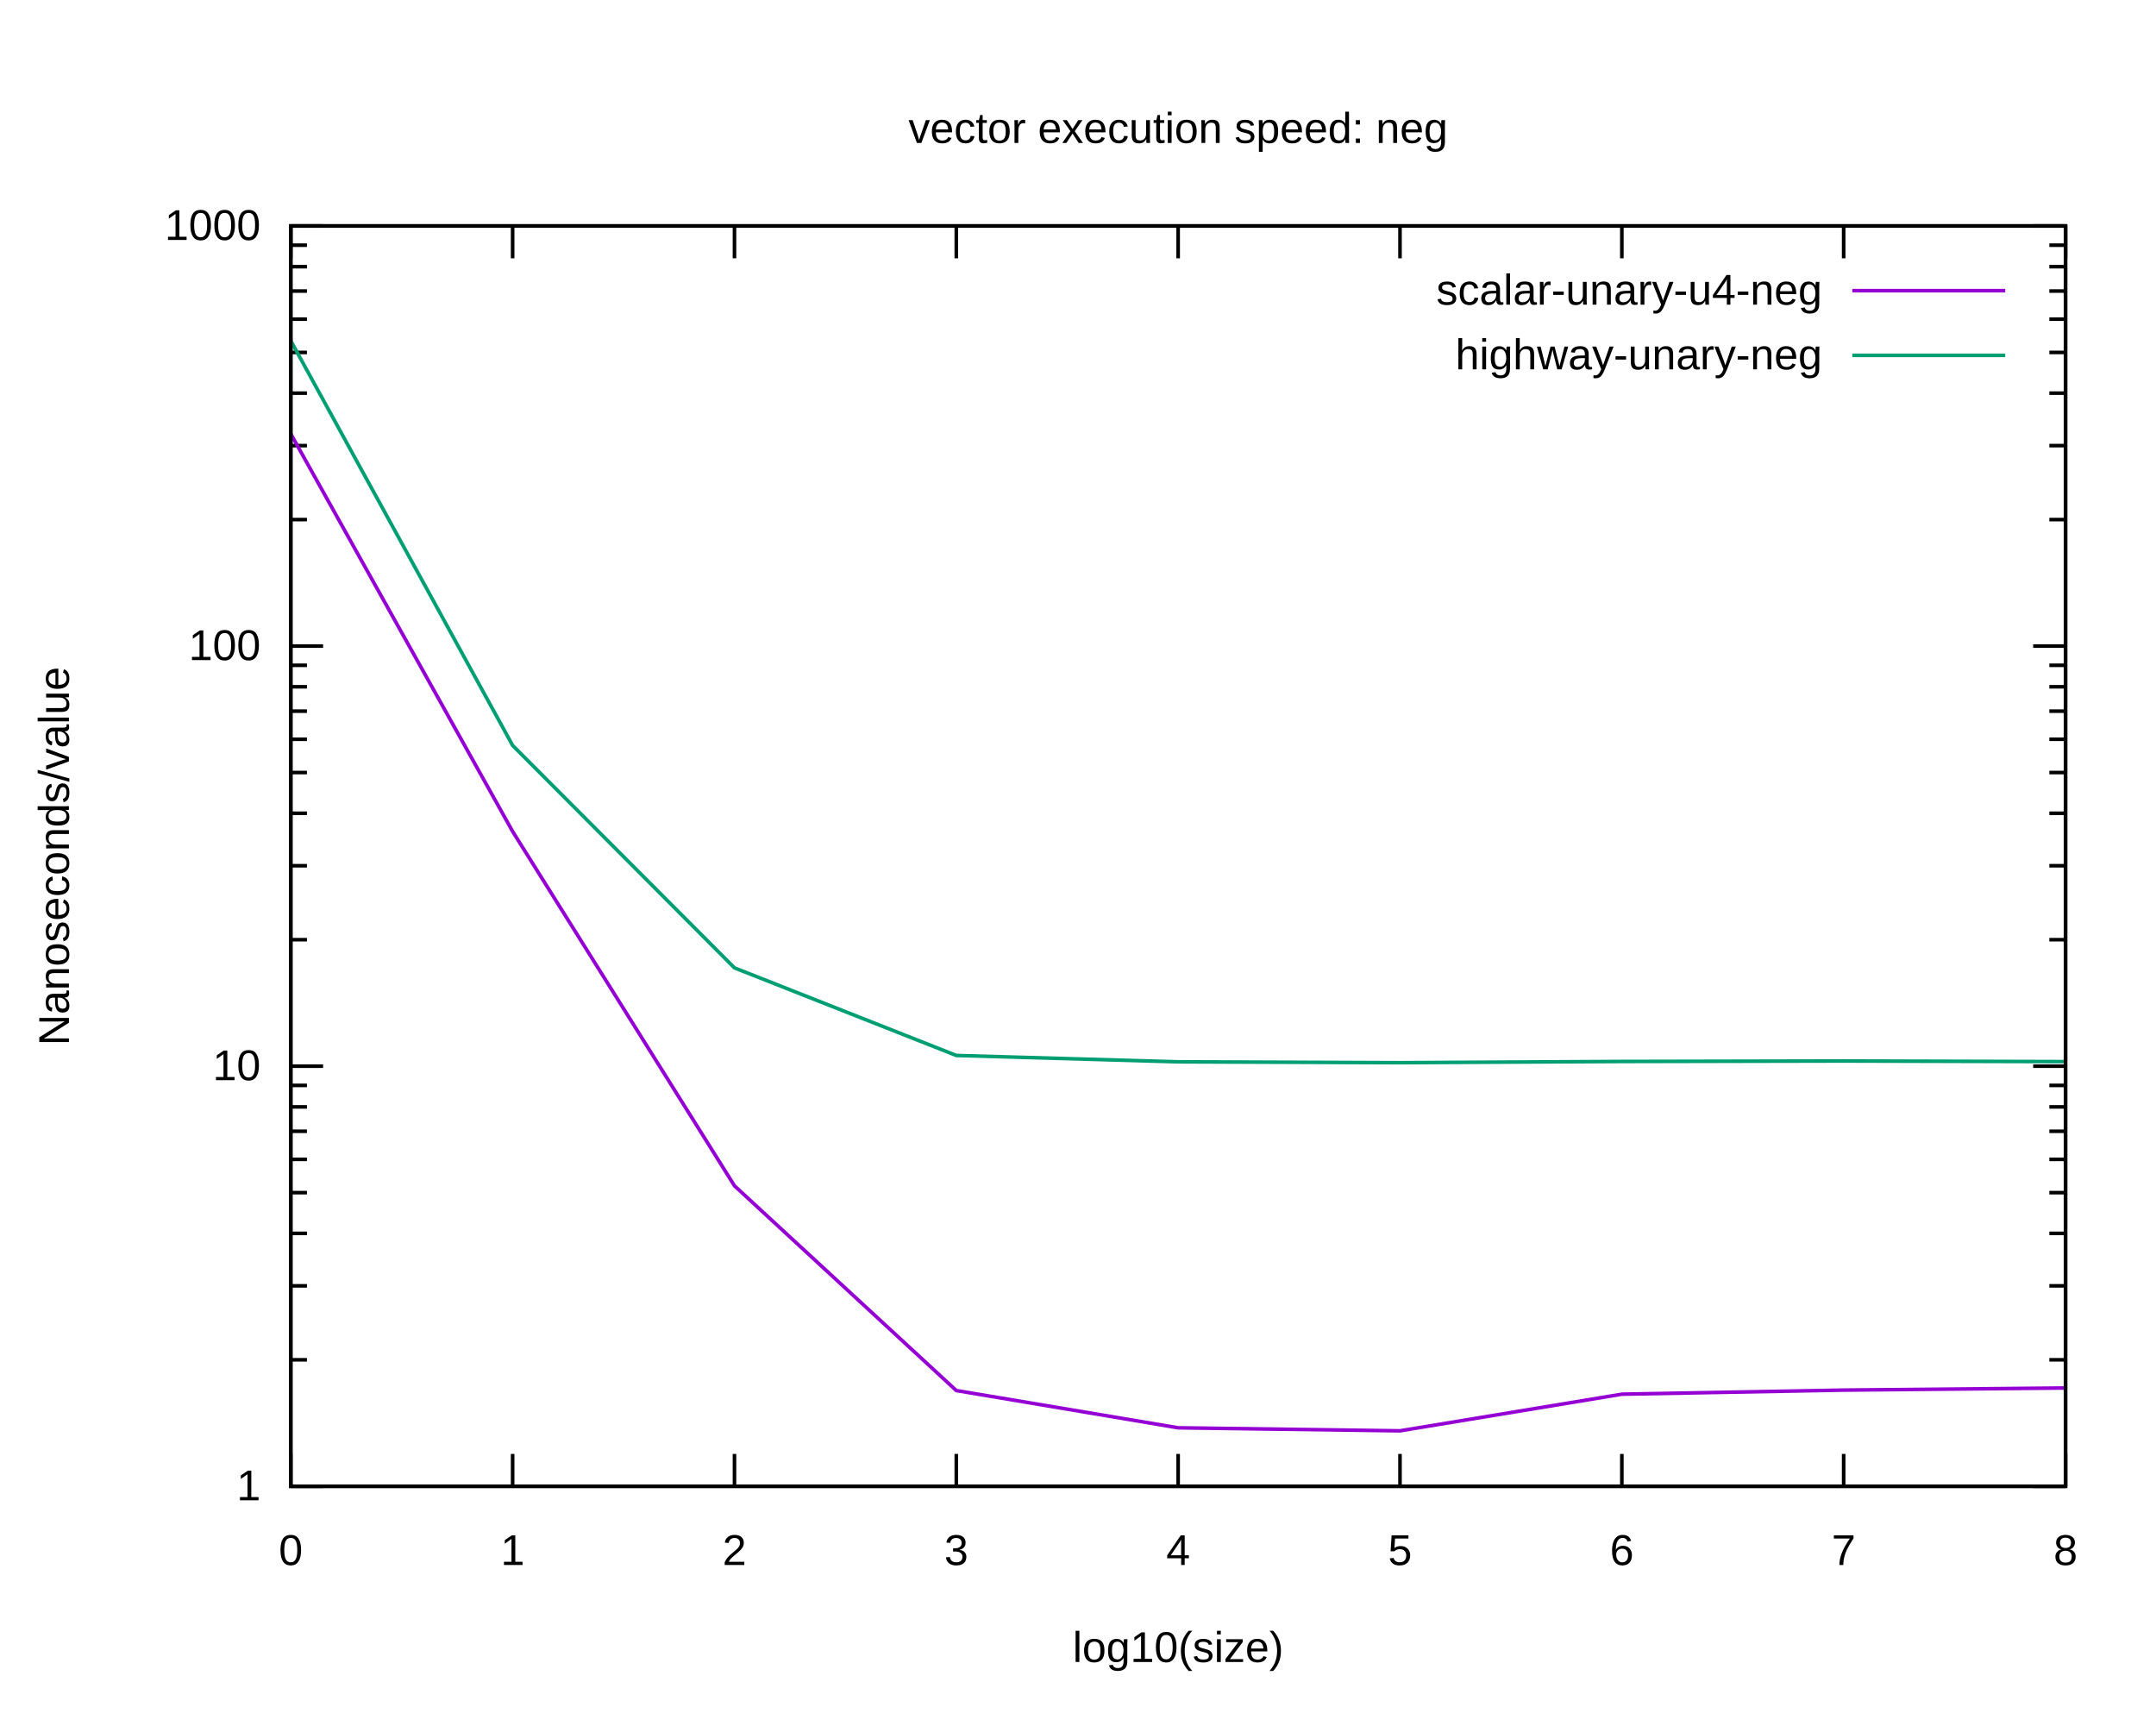
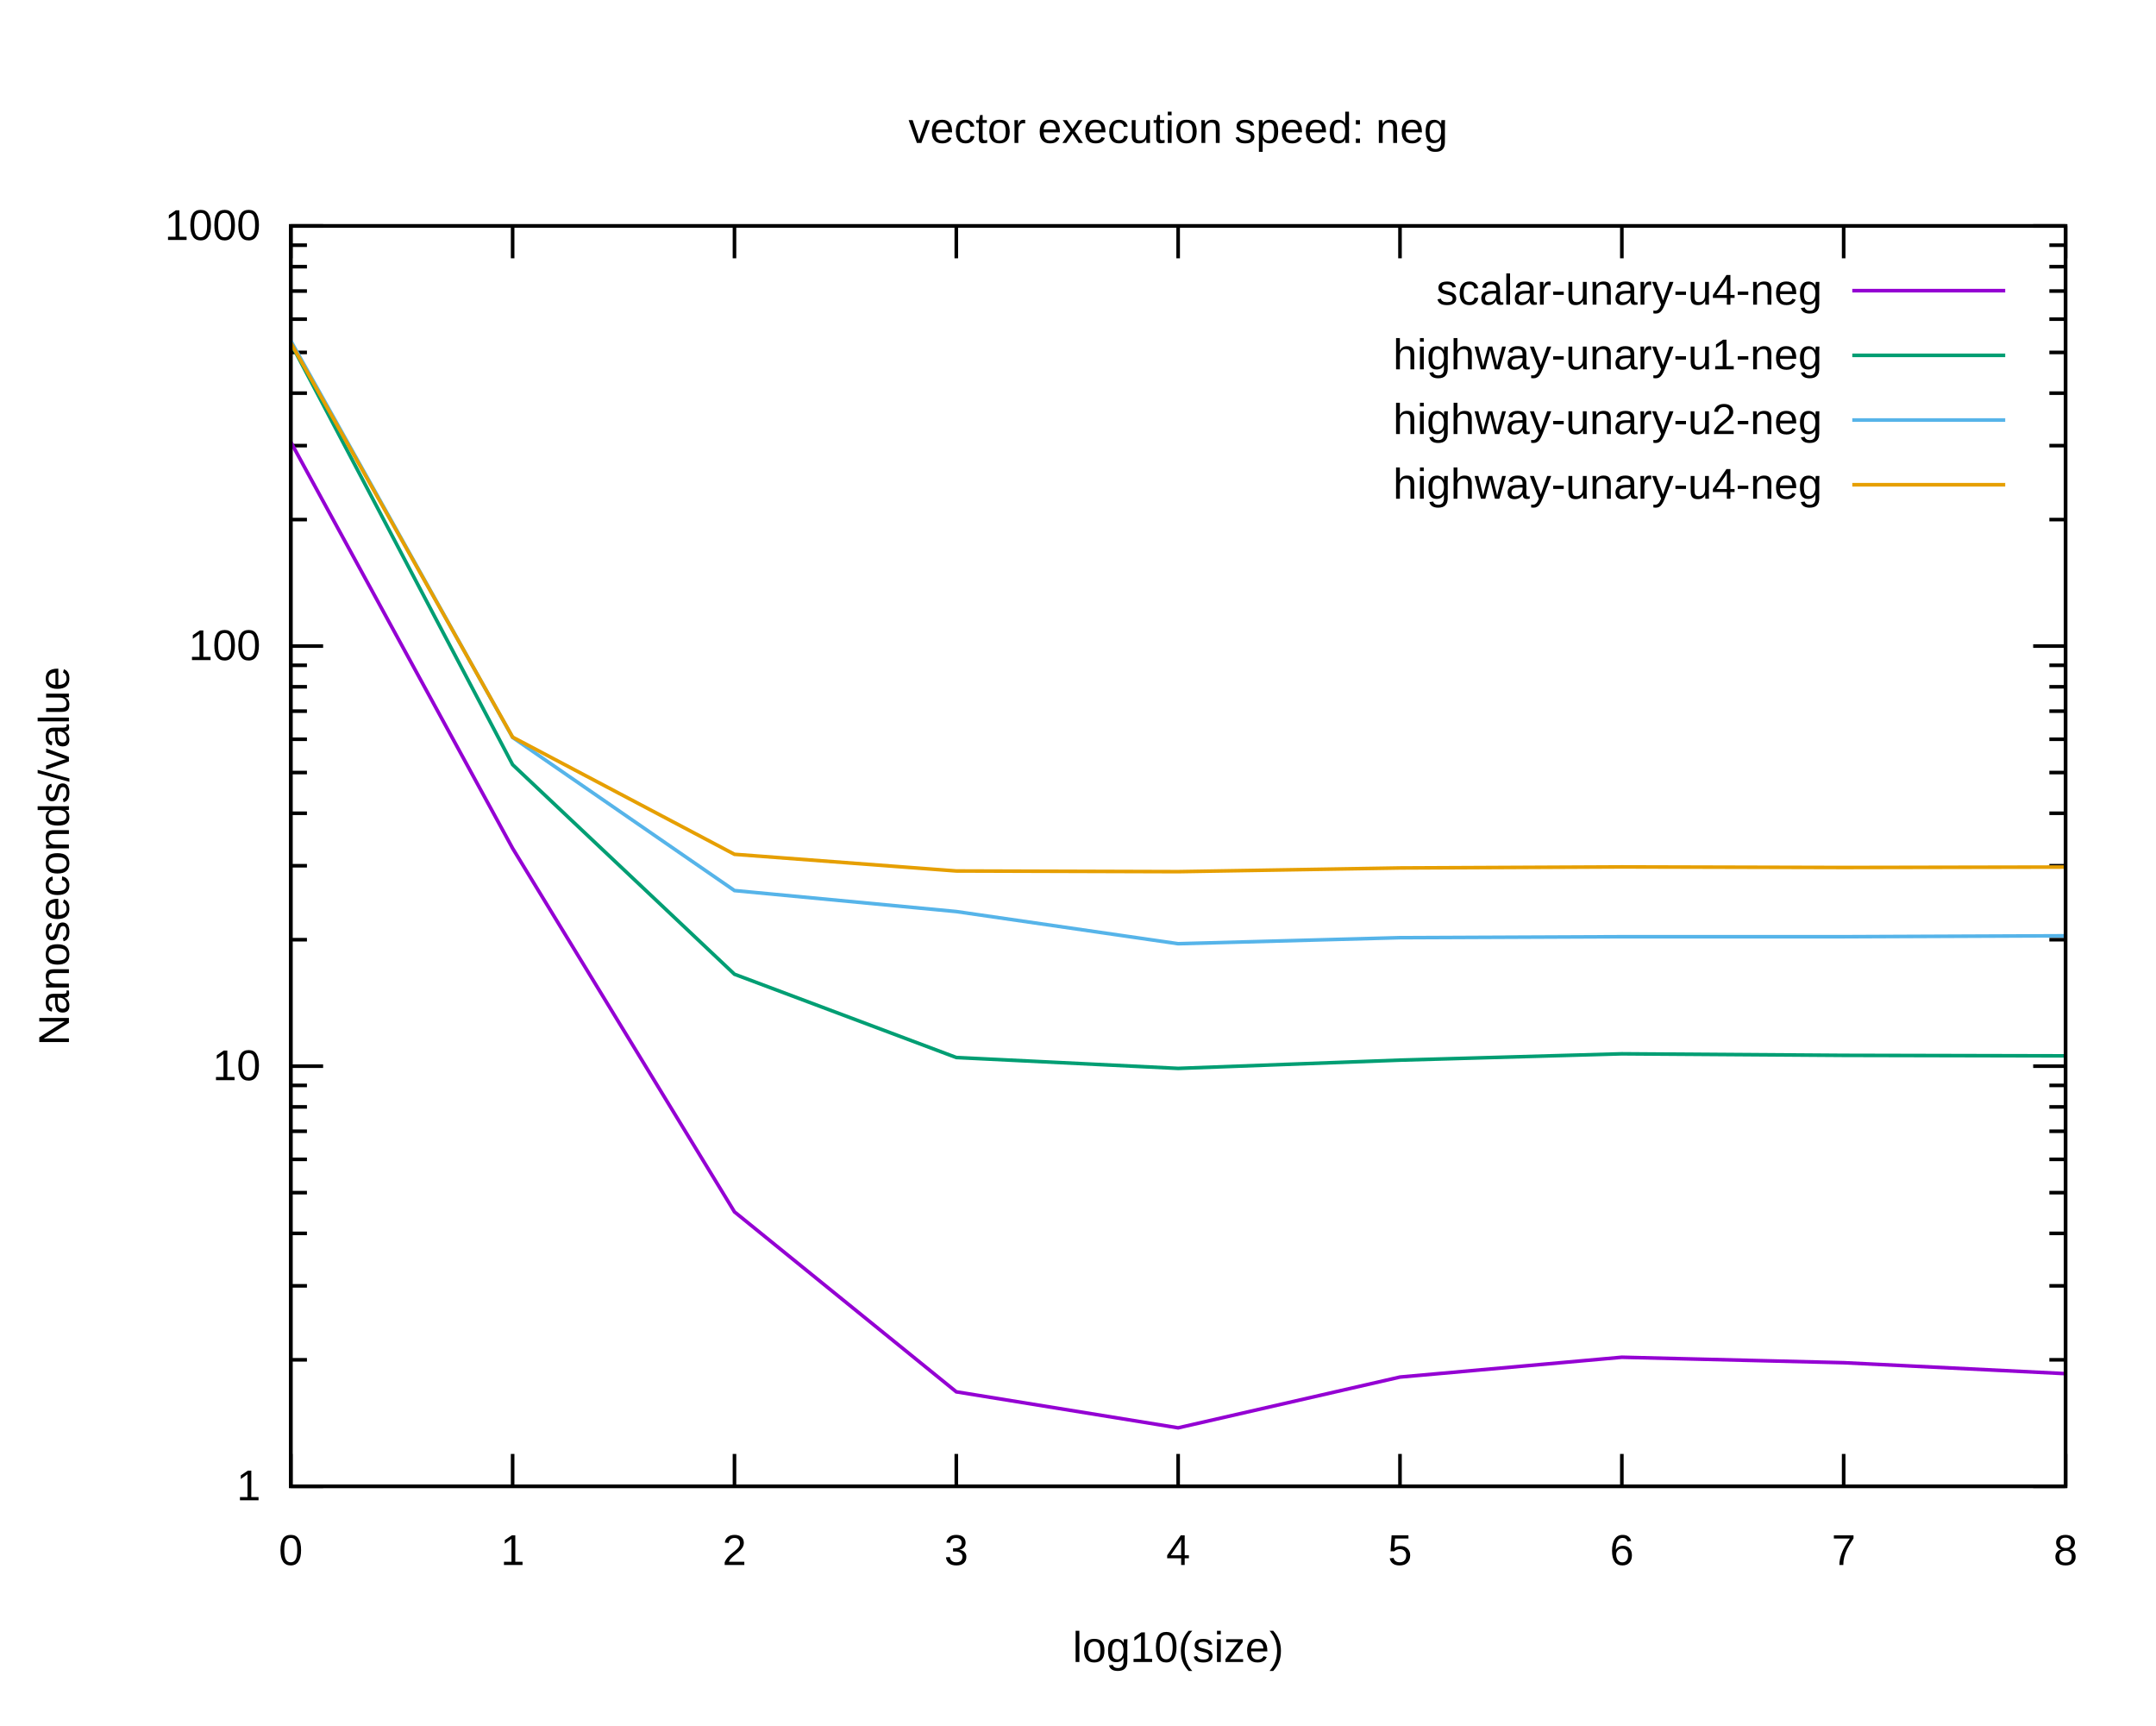
<svg xmlns="http://www.w3.org/2000/svg" xmlns:xlink="http://www.w3.org/1999/xlink" viewBox="0 0 600 480">
  <g id="gnuplot_canvas">
    <rect x="0" y="0" width="600" height="480" fill="none" />
    <defs>
      <circle id="gpDot" r="0.5" stroke-width="0.5" stroke="currentColor" />
      <path id="gpPt0" stroke-width="0.222" stroke="currentColor" d="M-1,0 h2 M0,-1 v2" />
      <path id="gpPt1" stroke-width="0.222" stroke="currentColor" d="M-1,-1 L1,1 M1,-1 L-1,1" />
      <path id="gpPt2" stroke-width="0.222" stroke="currentColor" d="M-1,0 L1,0 M0,-1 L0,1 M-1,-1 L1,1 M-1,1 L1,-1" />
      <rect id="gpPt3" stroke-width="0.222" stroke="currentColor" x="-1" y="-1" width="2" height="2" />
      <rect id="gpPt4" stroke-width="0.222" stroke="currentColor" fill="currentColor" x="-1" y="-1" width="2" height="2" />
      <circle id="gpPt5" stroke-width="0.222" stroke="currentColor" cx="0" cy="0" r="1" />
      <use xlink:href="#gpPt5" id="gpPt6" fill="currentColor" stroke="none" />
      <path id="gpPt7" stroke-width="0.222" stroke="currentColor" d="M0,-1.33 L-1.33,0.67 L1.33,0.67 z" />
      <use xlink:href="#gpPt7" id="gpPt8" fill="currentColor" stroke="none" />
      <use xlink:href="#gpPt7" id="gpPt9" stroke="currentColor" transform="rotate(180)" />
      <use xlink:href="#gpPt9" id="gpPt10" fill="currentColor" stroke="none" />
      <use xlink:href="#gpPt3" id="gpPt11" stroke="currentColor" transform="rotate(45)" />
      <use xlink:href="#gpPt11" id="gpPt12" fill="currentColor" stroke="none" />
      <path id="gpPt13" stroke-width="0.222" stroke="currentColor" d="M0,1.330 L1.265,0.411 L0.782,-1.067 L-0.782,-1.076 L-1.265,0.411 z" />
      <use xlink:href="#gpPt13" id="gpPt14" fill="currentColor" stroke="none" />
      <filter id="textbox" filterUnits="objectBoundingBox" x="0" y="0" height="1" width="1">
        <feFlood flood-color="white" flood-opacity="1" result="bgnd" />
        <feComposite in="SourceGraphic" in2="bgnd" operator="atop" />
      </filter>
      <filter id="greybox" filterUnits="objectBoundingBox" x="0" y="0" height="1" width="1">
        <feFlood flood-color="lightgrey" flood-opacity="1" result="grey" />
        <feComposite in="SourceGraphic" in2="grey" operator="atop" />
      </filter>
    </defs>
    <g fill="none" color="white" stroke="currentColor" stroke-width="1.00" stroke-linecap="butt" stroke-linejoin="miter">
</g>
    <g fill="none" color="black" stroke="currentColor" stroke-width="1.00" stroke-linecap="butt" stroke-linejoin="miter">
      <path stroke="black" d="M80.92,413.54 L89.92,413.54 M574.82,413.54 L565.82,413.54  " />
      <g transform="translate(72.53,417.44)" stroke="none" fill="black" font-family="Arial" font-size="12.00" text-anchor="end">
        <text>
          <tspan font-family="Arial"> 1</tspan>
        </text>
      </g>
    </g>
    <g fill="none" color="black" stroke="currentColor" stroke-width="1.00" stroke-linecap="butt" stroke-linejoin="miter">
      <path stroke="black" d="M80.92,378.35 L85.42,378.35 M574.82,378.35 L570.32,378.35 M80.92,357.77 L85.42,357.77 M574.82,357.77 L570.32,357.77   M80.92,343.17 L85.42,343.17 M574.82,343.17 L570.32,343.17 M80.92,331.84 L85.42,331.84 M574.82,331.84 L570.32,331.84   M80.92,322.58 L85.42,322.58 M574.82,322.58 L570.32,322.58 M80.92,314.76 L85.42,314.76 M574.82,314.76 L570.32,314.76   M80.92,307.98 L85.42,307.98 M574.82,307.98 L570.32,307.98 M80.92,302.00 L85.42,302.00 M574.82,302.00 L570.32,302.00   M80.92,296.65 L89.92,296.65 M574.82,296.65 L565.82,296.65  " />
      <g transform="translate(72.53,300.55)" stroke="none" fill="black" font-family="Arial" font-size="12.00" text-anchor="end">
        <text>
          <tspan font-family="Arial"> 10</tspan>
        </text>
      </g>
    </g>
    <g fill="none" color="black" stroke="currentColor" stroke-width="1.00" stroke-linecap="butt" stroke-linejoin="miter">
      <path stroke="black" d="M80.92,261.46 L85.42,261.46 M574.82,261.46 L570.32,261.46 M80.92,240.88 L85.42,240.88 M574.82,240.88 L570.32,240.88   M80.92,226.28 L85.42,226.28 M574.82,226.28 L570.32,226.28 M80.92,214.95 L85.42,214.95 M574.82,214.95 L570.32,214.95   M80.92,205.69 L85.42,205.69 M574.82,205.69 L570.32,205.69 M80.92,197.87 L85.42,197.87 M574.82,197.87 L570.32,197.87   M80.92,191.09 L85.42,191.09 M574.82,191.09 L570.32,191.09 M80.92,185.11 L85.42,185.11 M574.82,185.11 L570.32,185.11   M80.92,179.76 L89.92,179.76 M574.82,179.76 L565.82,179.76  " />
      <g transform="translate(72.53,183.66)" stroke="none" fill="black" font-family="Arial" font-size="12.00" text-anchor="end">
        <text>
          <tspan font-family="Arial"> 100</tspan>
        </text>
      </g>
    </g>
    <g fill="none" color="black" stroke="currentColor" stroke-width="1.00" stroke-linecap="butt" stroke-linejoin="miter">
      <path stroke="black" d="M80.92,144.57 L85.42,144.57 M574.82,144.57 L570.32,144.57 M80.92,123.99 L85.42,123.99 M574.82,123.99 L570.32,123.99   M80.92,109.39 L85.42,109.39 M574.82,109.39 L570.32,109.39 M80.92,98.06 L85.42,98.06 M574.82,98.06 L570.32,98.06   M80.92,88.80 L85.42,88.80 M574.82,88.80 L570.32,88.80 M80.92,80.98 L85.42,80.98 M574.82,80.98 L570.32,80.98   M80.92,74.20 L85.42,74.20 M574.82,74.20 L570.32,74.20 M80.92,68.22 L85.42,68.22 M574.82,68.22 L570.32,68.22   M80.92,62.87 L89.92,62.87 M574.82,62.87 L565.82,62.87  " />
      <g transform="translate(72.53,66.77)" stroke="none" fill="black" font-family="Arial" font-size="12.00" text-anchor="end">
        <text>
          <tspan font-family="Arial"> 1000</tspan>
        </text>
      </g>
    </g>
    <g fill="none" color="black" stroke="currentColor" stroke-width="1.00" stroke-linecap="butt" stroke-linejoin="miter">
      <path stroke="black" d="M80.92,413.54 L80.92,404.54 M80.92,62.87 L80.92,71.87  " />
      <g transform="translate(80.92,435.44)" stroke="none" fill="black" font-family="Arial" font-size="12.00" text-anchor="middle">
        <text>
          <tspan font-family="Arial"> 0</tspan>
        </text>
      </g>
    </g>
    <g fill="none" color="black" stroke="currentColor" stroke-width="1.00" stroke-linecap="butt" stroke-linejoin="miter">
      <path stroke="black" d="M142.66,413.54 L142.66,404.54 M142.66,62.87 L142.66,71.87  " />
      <g transform="translate(142.66,435.44)" stroke="none" fill="black" font-family="Arial" font-size="12.00" text-anchor="middle">
        <text>
          <tspan font-family="Arial"> 1</tspan>
        </text>
      </g>
    </g>
    <g fill="none" color="black" stroke="currentColor" stroke-width="1.00" stroke-linecap="butt" stroke-linejoin="miter">
      <path stroke="black" d="M204.40,413.54 L204.40,404.54 M204.40,62.87 L204.40,71.87  " />
      <g transform="translate(204.40,435.44)" stroke="none" fill="black" font-family="Arial" font-size="12.00" text-anchor="middle">
        <text>
          <tspan font-family="Arial"> 2</tspan>
        </text>
      </g>
    </g>
    <g fill="none" color="black" stroke="currentColor" stroke-width="1.00" stroke-linecap="butt" stroke-linejoin="miter">
      <path stroke="black" d="M266.13,413.54 L266.13,404.54 M266.13,62.87 L266.13,71.87  " />
      <g transform="translate(266.13,435.44)" stroke="none" fill="black" font-family="Arial" font-size="12.00" text-anchor="middle">
        <text>
          <tspan font-family="Arial"> 3</tspan>
        </text>
      </g>
    </g>
    <g fill="none" color="black" stroke="currentColor" stroke-width="1.00" stroke-linecap="butt" stroke-linejoin="miter">
      <path stroke="black" d="M327.87,413.54 L327.87,404.54 M327.87,62.87 L327.87,71.87  " />
      <g transform="translate(327.87,435.44)" stroke="none" fill="black" font-family="Arial" font-size="12.00" text-anchor="middle">
        <text>
          <tspan font-family="Arial"> 4</tspan>
        </text>
      </g>
    </g>
    <g fill="none" color="black" stroke="currentColor" stroke-width="1.00" stroke-linecap="butt" stroke-linejoin="miter">
      <path stroke="black" d="M389.61,413.54 L389.61,404.54 M389.61,62.87 L389.61,71.87  " />
      <g transform="translate(389.61,435.44)" stroke="none" fill="black" font-family="Arial" font-size="12.00" text-anchor="middle">
        <text>
          <tspan font-family="Arial"> 5</tspan>
        </text>
      </g>
    </g>
    <g fill="none" color="black" stroke="currentColor" stroke-width="1.00" stroke-linecap="butt" stroke-linejoin="miter">
      <path stroke="black" d="M451.35,413.54 L451.35,404.54 M451.35,62.87 L451.35,71.87  " />
      <g transform="translate(451.35,435.44)" stroke="none" fill="black" font-family="Arial" font-size="12.00" text-anchor="middle">
        <text>
          <tspan font-family="Arial"> 6</tspan>
        </text>
      </g>
    </g>
    <g fill="none" color="black" stroke="currentColor" stroke-width="1.00" stroke-linecap="butt" stroke-linejoin="miter">
      <path stroke="black" d="M513.08,413.54 L513.08,404.54 M513.08,62.87 L513.08,71.87  " />
      <g transform="translate(513.08,435.44)" stroke="none" fill="black" font-family="Arial" font-size="12.00" text-anchor="middle">
        <text>
          <tspan font-family="Arial"> 7</tspan>
        </text>
      </g>
    </g>
    <g fill="none" color="black" stroke="currentColor" stroke-width="1.00" stroke-linecap="butt" stroke-linejoin="miter">
      <path stroke="black" d="M574.82,413.54 L574.82,404.54 M574.82,62.87 L574.82,71.87  " />
      <g transform="translate(574.82,435.44)" stroke="none" fill="black" font-family="Arial" font-size="12.00" text-anchor="middle">
        <text>
          <tspan font-family="Arial"> 8</tspan>
        </text>
      </g>
    </g>
    <g fill="none" color="black" stroke="currentColor" stroke-width="1.00" stroke-linecap="butt" stroke-linejoin="miter">
</g>
    <g fill="none" color="black" stroke="currentColor" stroke-width="1.00" stroke-linecap="butt" stroke-linejoin="miter">
      <path stroke="black" d="M80.92,62.87 L80.92,413.54 L574.82,413.54 L574.82,62.87 L80.92,62.87 Z  " />
    </g>
    <g fill="none" color="black" stroke="currentColor" stroke-width="1.00" stroke-linecap="butt" stroke-linejoin="miter">
      <g transform="translate(19.18,238.21) rotate(270)" stroke="none" fill="black" font-family="Arial" font-size="12.00" text-anchor="middle">
        <text>
          <tspan font-family="Arial">Nanoseconds/value</tspan>
        </text>
      </g>
    </g>
    <g fill="none" color="black" stroke="currentColor" stroke-width="1.00" stroke-linecap="butt" stroke-linejoin="miter">
      <g transform="translate(327.87,462.44)" stroke="none" fill="black" font-family="Arial" font-size="12.00" text-anchor="middle">
        <text>
          <tspan font-family="Arial">log10(size)</tspan>
        </text>
      </g>
    </g>
    <g fill="none" color="black" stroke="currentColor" stroke-width="1.00" stroke-linecap="butt" stroke-linejoin="miter">
</g>
    <g id="gnuplot_plot_1">
      <g fill="none" color="black" stroke="currentColor" stroke-width="1.00" stroke-linecap="butt" stroke-linejoin="miter">
        <g transform="translate(507.09,84.77)" stroke="none" fill="black" font-family="Arial" font-size="12.00" text-anchor="end">
          <text>
            <tspan font-family="Arial">scalar-unary-u4-neg</tspan>
          </text>
        </g>
      </g>
      <g fill="none" color="black" stroke="currentColor" stroke-width="1.00" stroke-linecap="butt" stroke-linejoin="miter">
-         <path stroke="rgb(148,   0, 211)" d="M515.48,80.87 L558.04,80.87 M80.92,120.71 L142.66,231.34 L204.40,329.94 L266.13,386.90 L327.87,397.27 L389.61,398.11   L451.35,387.92 L513.08,386.78 L574.82,386.19  " />
+         <path stroke="rgb(148,   0, 211)" d="M515.48,80.87 L558.04,80.87 M80.92,122.98 L142.66,236.04 L204.40,337.19 L266.13,387.26 L327.87,397.28 L389.61,383.15   L451.35,377.64 L513.08,379.16 L574.82,382.20  " />
      </g>
    </g>
    <g id="gnuplot_plot_2">
      <g fill="none" color="black" stroke="currentColor" stroke-width="1.00" stroke-linecap="butt" stroke-linejoin="miter">
        <g transform="translate(507.09,102.77)" stroke="none" fill="black" font-family="Arial" font-size="12.00" text-anchor="end">
          <text>
-             <tspan font-family="Arial">highway-unary-neg</tspan>
-           </text>
-         </g>
-       </g>
-       <g fill="none" color="black" stroke="currentColor" stroke-width="1.00" stroke-linecap="butt" stroke-linejoin="miter">
-         <path stroke="rgb(  0, 158, 115)" d="M515.48,98.87 L558.04,98.87 M80.92,94.81 L142.66,207.41 L204.40,269.30 L266.13,293.67 L327.87,295.44 L389.61,295.68   L451.35,295.34 L513.08,295.21 L574.82,295.38  " />
-       </g>
-     </g>
-     <g fill="none" color="white" stroke="rgb(  0, 158, 115)" stroke-width="2.00" stroke-linecap="butt" stroke-linejoin="miter">
+             <tspan font-family="Arial">highway-unary-u1-neg</tspan>
+           </text>
+         </g>
+       </g>
+       <g fill="none" color="black" stroke="currentColor" stroke-width="1.00" stroke-linecap="butt" stroke-linejoin="miter">
+         <path stroke="rgb(  0, 158, 115)" d="M515.48,98.87 L558.04,98.87 M80.92,95.48 L142.66,212.76 L204.40,271.07 L266.13,294.24 L327.87,297.27 L389.61,294.97   L451.35,293.21 L513.08,293.64 L574.82,293.78  " />
+       </g>
+     </g>
+     <g id="gnuplot_plot_3">
+       <g fill="none" color="black" stroke="currentColor" stroke-width="1.00" stroke-linecap="butt" stroke-linejoin="miter">
+         <g transform="translate(507.09,120.77)" stroke="none" fill="black" font-family="Arial" font-size="12.00" text-anchor="end">
+           <text>
+             <tspan font-family="Arial">highway-unary-u2-neg</tspan>
+           </text>
+         </g>
+       </g>
+       <g fill="none" color="black" stroke="currentColor" stroke-width="1.00" stroke-linecap="butt" stroke-linejoin="miter">
+         <path stroke="rgb( 86, 180, 233)" d="M515.48,116.87 L558.04,116.87 M80.92,94.81 L142.66,205.19 L204.40,247.79 L266.13,253.63 L327.87,262.58 L389.61,260.90   L451.35,260.63 L513.08,260.63 L574.82,260.37  " />
+       </g>
+     </g>
+     <g id="gnuplot_plot_4">
+       <g fill="none" color="black" stroke="currentColor" stroke-width="1.00" stroke-linecap="butt" stroke-linejoin="miter">
+         <g transform="translate(507.09,138.77)" stroke="none" fill="black" font-family="Arial" font-size="12.00" text-anchor="end">
+           <text>
+             <tspan font-family="Arial">highway-unary-u4-neg</tspan>
+           </text>
+         </g>
+       </g>
+       <g fill="none" color="black" stroke="currentColor" stroke-width="1.00" stroke-linecap="butt" stroke-linejoin="miter">
+         <path stroke="rgb(230, 159,   0)" d="M515.48,134.87 L558.04,134.87 M80.92,95.39 L142.66,205.10 L204.40,237.70 L266.13,242.34 L327.87,242.53 L389.61,241.50   L451.35,241.21 L513.08,241.37 L574.82,241.25  " />
+       </g>
+     </g>
+     <g fill="none" color="white" stroke="rgb(230, 159,   0)" stroke-width="2.00" stroke-linecap="butt" stroke-linejoin="miter">
</g>
    <g fill="none" color="black" stroke="currentColor" stroke-width="2.00" stroke-linecap="butt" stroke-linejoin="miter">
</g>
    <g fill="none" color="black" stroke="black" stroke-width="1.00" stroke-linecap="butt" stroke-linejoin="miter">
</g>
    <g fill="none" color="black" stroke="currentColor" stroke-width="1.00" stroke-linecap="butt" stroke-linejoin="miter">
      <path stroke="black" d="M80.92,62.87 L80.92,413.54 L574.82,413.54 L574.82,62.87 L80.92,62.87 Z  " />
    </g>
    <g fill="none" color="black" stroke="currentColor" stroke-width="1.00" stroke-linecap="butt" stroke-linejoin="miter">
      <g transform="translate(327.87,39.77)" stroke="none" fill="black" font-family="Arial" font-size="12.00" text-anchor="middle">
        <text>
          <tspan font-family="Arial">vector execution speed: neg</tspan>
        </text>
      </g>
    </g>
    <g fill="none" color="black" stroke="currentColor" stroke-width="1.00" stroke-linecap="butt" stroke-linejoin="miter">
</g>
  </g>
</svg>
